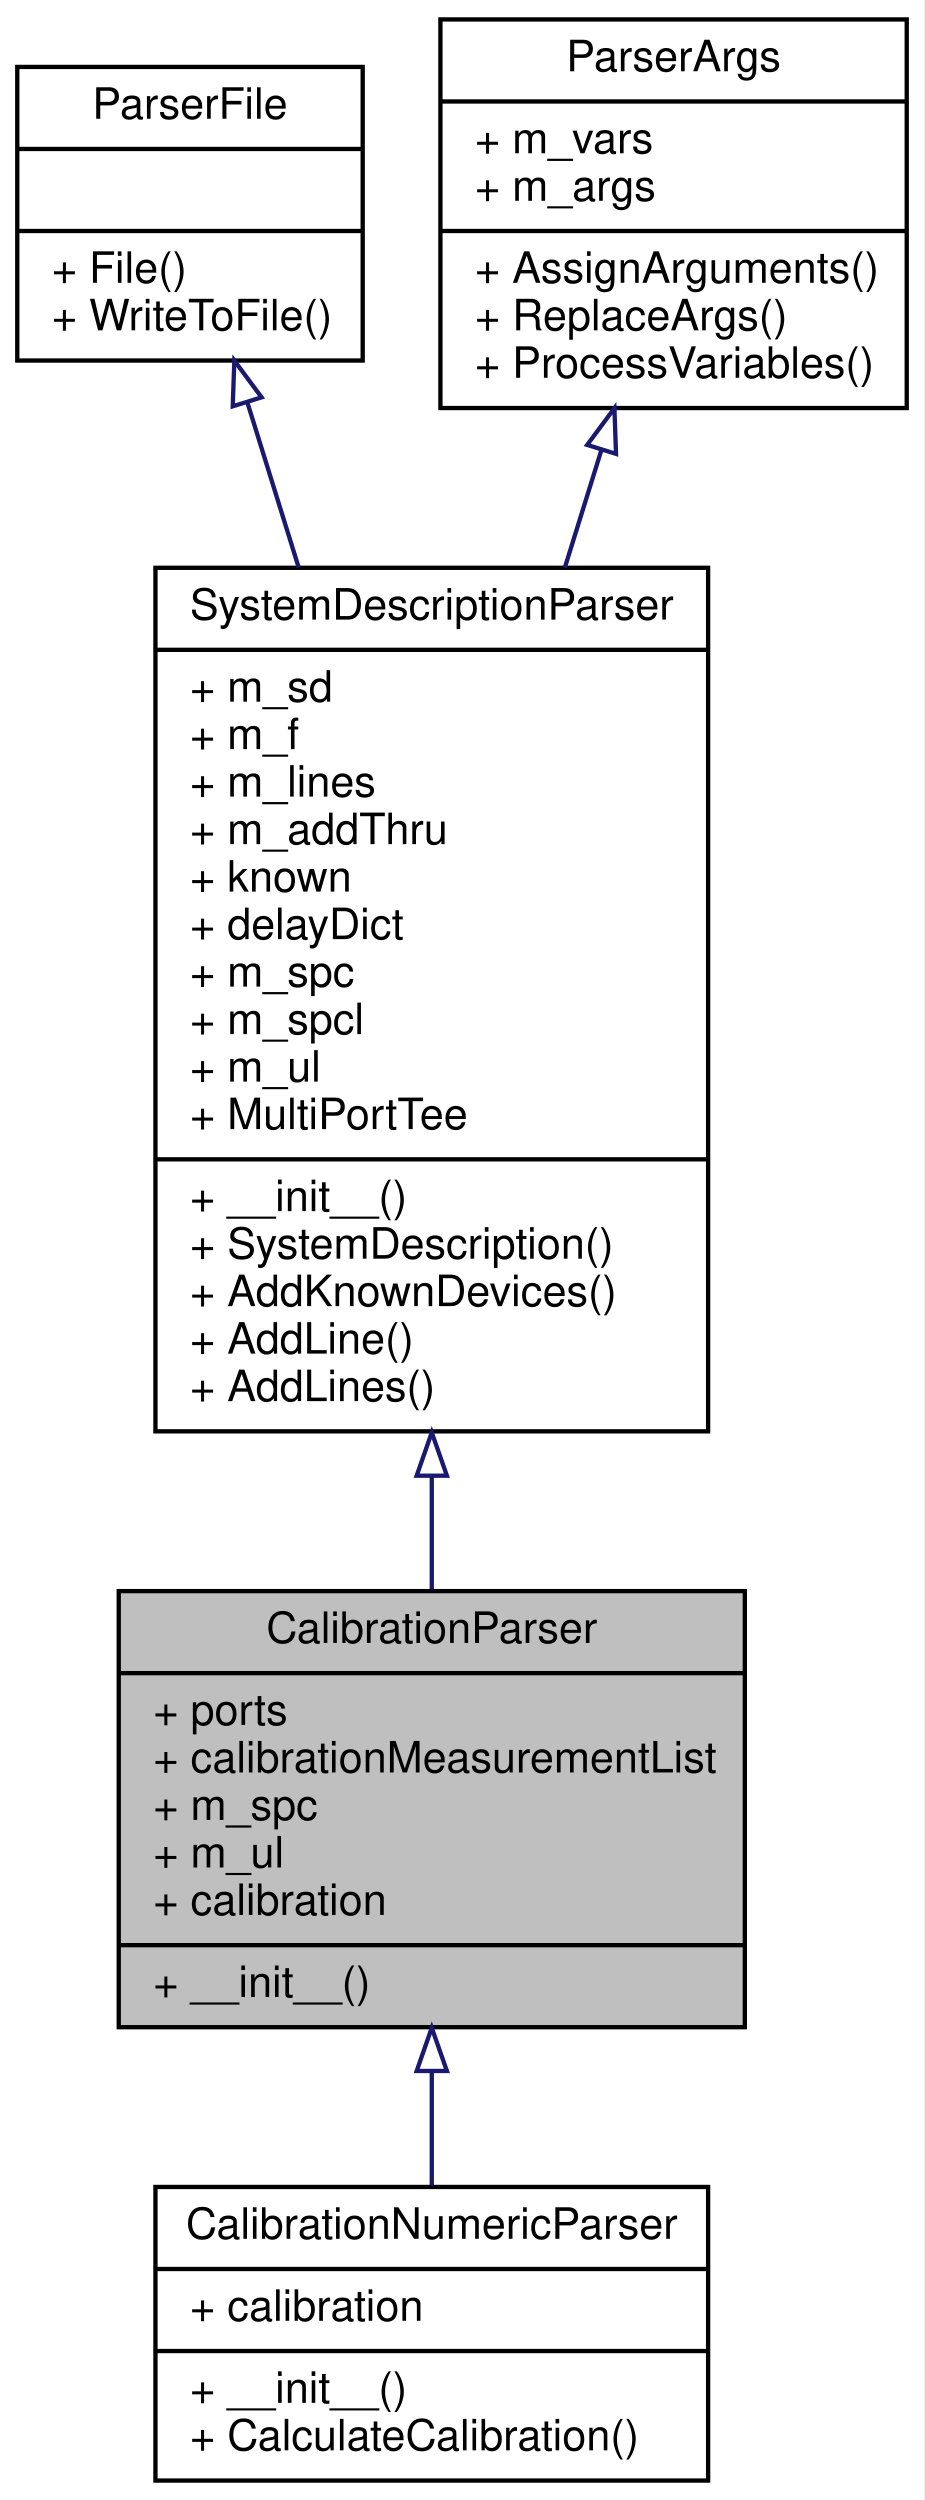
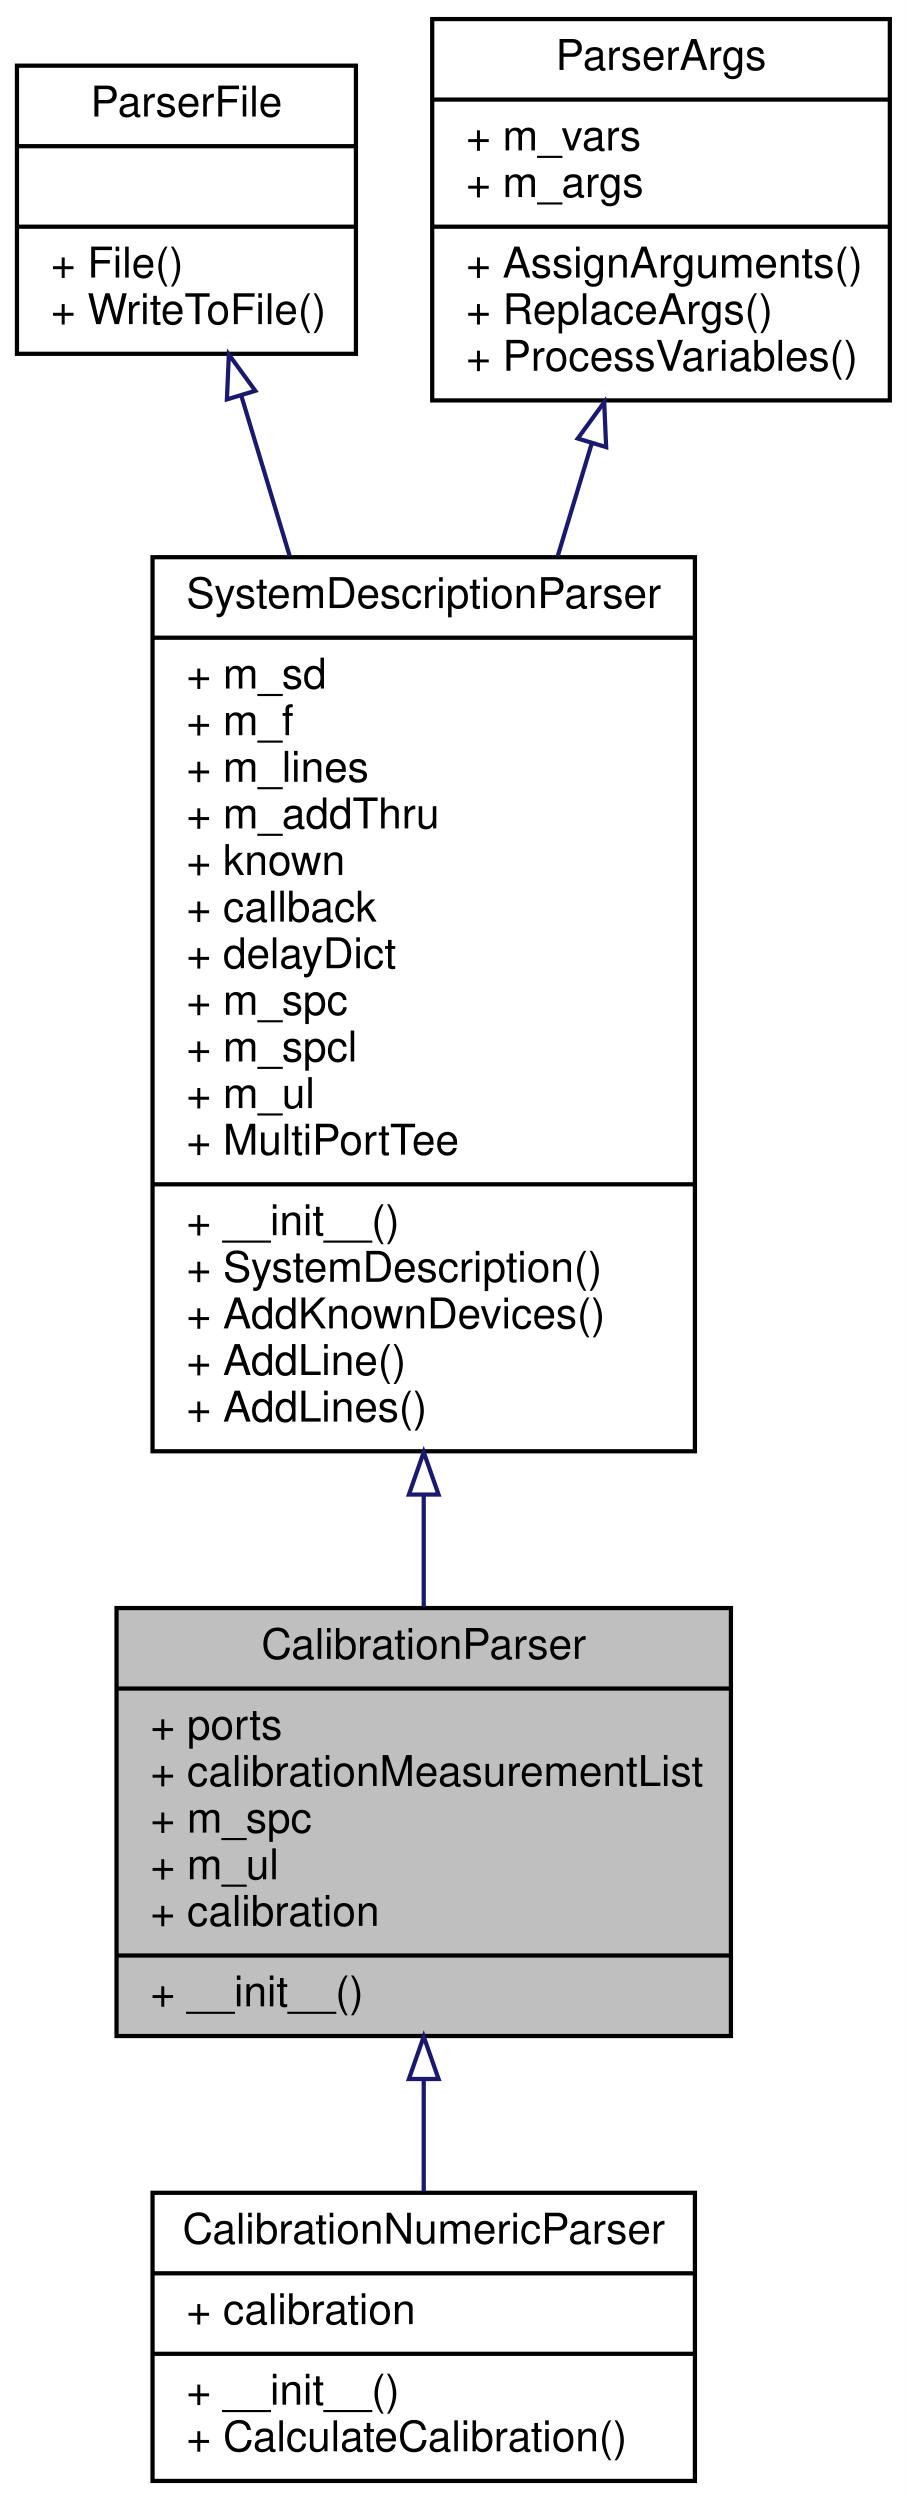
- <svg xmlns="http://www.w3.org/2000/svg" xmlns:xlink="http://www.w3.org/1999/xlink" width="214pt" height="579pt" viewBox="0.00 0.00 214.00 579.00">
-   <g id="graph0" class="graph" transform="scale(1 1) rotate(0) translate(4 575)">
-     <polygon fill="white" stroke="transparent" points="-4,4 -4,-575 210,-575 210,4 -4,4" />
+ <svg xmlns="http://www.w3.org/2000/svg" xmlns:xlink="http://www.w3.org/1999/xlink" width="214pt" height="590pt" viewBox="0.00 0.00 214.00 590.00">
+   <g id="graph0" class="graph" transform="scale(1 1) rotate(0) translate(4 586)">
+     <polygon fill="white" stroke="transparent" points="-4,4 -4,-586 210,-586 210,4 -4,4" />
    <g id="node1" class="node">
      <g id="a_node1">
        <a xlink:title="base class for netlist based error terms solutions">
          <polygon fill="#bfbfbf" stroke="black" points="23.5,-105.5 23.5,-206.5 168.5,-206.5 168.5,-105.5 23.5,-105.5" />
          <text text-anchor="middle" x="96" y="-194.5" font-family="Helvetica,sans-Serif" font-size="10.00">CalibrationParser</text>
          <polyline fill="none" stroke="black" points="23.5,-187.5 168.5,-187.5 " />
          <text text-anchor="start" x="31.5" y="-175.5" font-family="Helvetica,sans-Serif" font-size="10.00">+ ports</text>
          <text text-anchor="start" x="31.5" y="-164.5" font-family="Helvetica,sans-Serif" font-size="10.00">+ calibrationMeasurementList</text>
          <text text-anchor="start" x="31.5" y="-153.5" font-family="Helvetica,sans-Serif" font-size="10.00">+ m_spc</text>
          <text text-anchor="start" x="31.5" y="-142.5" font-family="Helvetica,sans-Serif" font-size="10.00">+ m_ul</text>
          <text text-anchor="start" x="31.5" y="-131.5" font-family="Helvetica,sans-Serif" font-size="10.00">+ calibration</text>
          <polyline fill="none" stroke="black" points="23.5,-124.5 168.5,-124.5 " />
          <text text-anchor="start" x="31.5" y="-112.5" font-family="Helvetica,sans-Serif" font-size="10.00">+ __init__()</text>
        </a>
      </g>
    </g>
    <g id="node5" class="node">
      <g id="a_node5">
        <a xlink:href="classSignalIntegrity_1_1Lib_1_1Parsers_1_1CalibrationNumericParser_1_1CalibrationNumericParser.xhtml" target="_top" xlink:title="generates a calibration from a netlist">
          <polygon fill="white" stroke="black" points="32,-0.5 32,-68.5 160,-68.5 160,-0.5 32,-0.5" />
          <text text-anchor="middle" x="96" y="-56.5" font-family="Helvetica,sans-Serif" font-size="10.00">CalibrationNumericParser</text>
          <polyline fill="none" stroke="black" points="32,-49.5 160,-49.5 " />
          <text text-anchor="start" x="40" y="-37.5" font-family="Helvetica,sans-Serif" font-size="10.00">+ calibration</text>
          <polyline fill="none" stroke="black" points="32,-30.5 160,-30.5 " />
          <text text-anchor="start" x="40" y="-18.5" font-family="Helvetica,sans-Serif" font-size="10.00">+ __init__()</text>
          <text text-anchor="start" x="40" y="-7.5" font-family="Helvetica,sans-Serif" font-size="10.00">+ CalculateCalibration()</text>
        </a>
      </g>
    </g>
    <g id="edge4" class="edge">
      <path fill="none" stroke="midnightblue" d="M96,-95.17C96,-86.11 96,-77.05 96,-68.83" />
      <polygon fill="none" stroke="midnightblue" points="92.5,-95.36 96,-105.36 99.5,-95.36 92.5,-95.36" />
    </g>
    <g id="node2" class="node">
      <g id="a_node2">
        <a xlink:href="classSignalIntegrity_1_1Lib_1_1Parsers_1_1SystemDescriptionParser_1_1SystemDescriptionParser.xhtml" target="_top" xlink:title="Parses netlists and produces system descriptions.">
-           <polygon fill="white" stroke="black" points="32,-243.5 32,-443.5 160,-443.5 160,-243.5 32,-243.5" />
-           <text text-anchor="middle" x="96" y="-431.5" font-family="Helvetica,sans-Serif" font-size="10.00">SystemDescriptionParser</text>
-           <polyline fill="none" stroke="black" points="32,-424.5 160,-424.5 " />
-           <text text-anchor="start" x="40" y="-412.5" font-family="Helvetica,sans-Serif" font-size="10.00">+ m_sd</text>
-           <text text-anchor="start" x="40" y="-401.5" font-family="Helvetica,sans-Serif" font-size="10.00">+ m_f</text>
-           <text text-anchor="start" x="40" y="-390.5" font-family="Helvetica,sans-Serif" font-size="10.00">+ m_lines</text>
-           <text text-anchor="start" x="40" y="-379.5" font-family="Helvetica,sans-Serif" font-size="10.00">+ m_addThru</text>
-           <text text-anchor="start" x="40" y="-368.5" font-family="Helvetica,sans-Serif" font-size="10.00">+ known</text>
+           <polygon fill="white" stroke="black" points="32,-243.5 32,-454.5 160,-454.5 160,-243.5 32,-243.5" />
+           <text text-anchor="middle" x="96" y="-442.5" font-family="Helvetica,sans-Serif" font-size="10.00">SystemDescriptionParser</text>
+           <polyline fill="none" stroke="black" points="32,-435.5 160,-435.5 " />
+           <text text-anchor="start" x="40" y="-423.5" font-family="Helvetica,sans-Serif" font-size="10.00">+ m_sd</text>
+           <text text-anchor="start" x="40" y="-412.5" font-family="Helvetica,sans-Serif" font-size="10.00">+ m_f</text>
+           <text text-anchor="start" x="40" y="-401.5" font-family="Helvetica,sans-Serif" font-size="10.00">+ m_lines</text>
+           <text text-anchor="start" x="40" y="-390.5" font-family="Helvetica,sans-Serif" font-size="10.00">+ m_addThru</text>
+           <text text-anchor="start" x="40" y="-379.5" font-family="Helvetica,sans-Serif" font-size="10.00">+ known</text>
+           <text text-anchor="start" x="40" y="-368.5" font-family="Helvetica,sans-Serif" font-size="10.00">+ callback</text>
          <text text-anchor="start" x="40" y="-357.5" font-family="Helvetica,sans-Serif" font-size="10.00">+ delayDict</text>
          <text text-anchor="start" x="40" y="-346.5" font-family="Helvetica,sans-Serif" font-size="10.00">+ m_spc</text>
          <text text-anchor="start" x="40" y="-335.5" font-family="Helvetica,sans-Serif" font-size="10.00">+ m_spcl</text>
          <text text-anchor="start" x="40" y="-324.5" font-family="Helvetica,sans-Serif" font-size="10.00">+ m_ul</text>
          <text text-anchor="start" x="40" y="-313.5" font-family="Helvetica,sans-Serif" font-size="10.00">+ MultiPortTee</text>
          <polyline fill="none" stroke="black" points="32,-306.5 160,-306.5 " />
          <text text-anchor="start" x="40" y="-294.5" font-family="Helvetica,sans-Serif" font-size="10.00">+ __init__()</text>
          <text text-anchor="start" x="40" y="-283.5" font-family="Helvetica,sans-Serif" font-size="10.00">+ SystemDescription()</text>
          <text text-anchor="start" x="40" y="-272.5" font-family="Helvetica,sans-Serif" font-size="10.00">+ AddKnownDevices()</text>
          <text text-anchor="start" x="40" y="-261.5" font-family="Helvetica,sans-Serif" font-size="10.00">+ AddLine()</text>
          <text text-anchor="start" x="40" y="-250.5" font-family="Helvetica,sans-Serif" font-size="10.00">+ AddLines()</text>
        </a>
      </g>
    </g>
    <g id="edge1" class="edge">
-       <path fill="none" stroke="midnightblue" d="M96,-232.97C96,-223.95 96,-215.14 96,-206.92" />
-       <polygon fill="none" stroke="midnightblue" points="92.5,-233.23 96,-243.23 99.5,-233.23 92.5,-233.23" />
+       <path fill="none" stroke="midnightblue" d="M96,-233.23C96,-224.05 96,-215.12 96,-206.79" />
+       <polygon fill="none" stroke="midnightblue" points="92.5,-233.28 96,-243.28 99.5,-233.28 92.5,-233.28" />
    </g>
    <g id="node3" class="node">
      <g id="a_node3">
        <a xlink:href="classSignalIntegrity_1_1Lib_1_1Parsers_1_1ParserFile_1_1ParserFile.xhtml" target="_top" xlink:title="file handling base class for parsers">
-           <polygon fill="white" stroke="black" points="0,-491.5 0,-559.5 80,-559.5 80,-491.5 0,-491.5" />
-           <text text-anchor="middle" x="40" y="-547.5" font-family="Helvetica,sans-Serif" font-size="10.00">ParserFile</text>
-           <polyline fill="none" stroke="black" points="0,-540.5 80,-540.5 " />
-           <text text-anchor="middle" x="40" y="-528.5" font-family="Helvetica,sans-Serif" font-size="10.00"> </text>
-           <polyline fill="none" stroke="black" points="0,-521.5 80,-521.5 " />
-           <text text-anchor="start" x="8" y="-509.5" font-family="Helvetica,sans-Serif" font-size="10.00">+ File()</text>
-           <text text-anchor="start" x="8" y="-498.5" font-family="Helvetica,sans-Serif" font-size="10.00">+ WriteToFile()</text>
+           <polygon fill="white" stroke="black" points="0,-502.5 0,-570.5 80,-570.5 80,-502.5 0,-502.5" />
+           <text text-anchor="middle" x="40" y="-558.5" font-family="Helvetica,sans-Serif" font-size="10.00">ParserFile</text>
+           <polyline fill="none" stroke="black" points="0,-551.5 80,-551.5 " />
+           <text text-anchor="middle" x="40" y="-539.5" font-family="Helvetica,sans-Serif" font-size="10.00"> </text>
+           <polyline fill="none" stroke="black" points="0,-532.5 80,-532.5 " />
+           <text text-anchor="start" x="8" y="-520.5" font-family="Helvetica,sans-Serif" font-size="10.00">+ File()</text>
+           <text text-anchor="start" x="8" y="-509.5" font-family="Helvetica,sans-Serif" font-size="10.00">+ WriteToFile()</text>
        </a>
      </g>
    </g>
    <g id="edge2" class="edge">
-       <path fill="none" stroke="midnightblue" d="M53.33,-481.67C56.95,-470.03 61.02,-456.92 65.18,-443.55" />
-       <polygon fill="none" stroke="midnightblue" points="49.9,-480.9 50.27,-491.49 56.58,-482.98 49.9,-480.9" />
+       <path fill="none" stroke="midnightblue" d="M52.94,-492.63C56.42,-481.12 60.33,-468.15 64.35,-454.84" />
+       <polygon fill="none" stroke="midnightblue" points="49.55,-491.75 50.01,-502.34 56.25,-493.77 49.55,-491.75" />
    </g>
    <g id="node4" class="node">
      <g id="a_node4">
        <a xlink:href="classSignalIntegrity_1_1Lib_1_1Parsers_1_1ParserArgs_1_1ParserArgs.xhtml" target="_top" xlink:title="argument handling base class for parsers">
-           <polygon fill="white" stroke="black" points="98,-480.5 98,-570.5 206,-570.5 206,-480.5 98,-480.5" />
-           <text text-anchor="middle" x="152" y="-558.5" font-family="Helvetica,sans-Serif" font-size="10.00">ParserArgs</text>
-           <polyline fill="none" stroke="black" points="98,-551.5 206,-551.5 " />
-           <text text-anchor="start" x="106" y="-539.5" font-family="Helvetica,sans-Serif" font-size="10.00">+ m_vars</text>
-           <text text-anchor="start" x="106" y="-528.5" font-family="Helvetica,sans-Serif" font-size="10.00">+ m_args</text>
-           <polyline fill="none" stroke="black" points="98,-521.5 206,-521.5 " />
-           <text text-anchor="start" x="106" y="-509.5" font-family="Helvetica,sans-Serif" font-size="10.00">+ AssignArguments()</text>
-           <text text-anchor="start" x="106" y="-498.5" font-family="Helvetica,sans-Serif" font-size="10.00">+ ReplaceArgs()</text>
-           <text text-anchor="start" x="106" y="-487.5" font-family="Helvetica,sans-Serif" font-size="10.00">+ ProcessVariables()</text>
+           <polygon fill="white" stroke="black" points="98,-491.5 98,-581.5 206,-581.5 206,-491.5 98,-491.5" />
+           <text text-anchor="middle" x="152" y="-569.5" font-family="Helvetica,sans-Serif" font-size="10.00">ParserArgs</text>
+           <polyline fill="none" stroke="black" points="98,-562.5 206,-562.5 " />
+           <text text-anchor="start" x="106" y="-550.5" font-family="Helvetica,sans-Serif" font-size="10.00">+ m_vars</text>
+           <text text-anchor="start" x="106" y="-539.5" font-family="Helvetica,sans-Serif" font-size="10.00">+ m_args</text>
+           <polyline fill="none" stroke="black" points="98,-532.5 206,-532.5 " />
+           <text text-anchor="start" x="106" y="-520.5" font-family="Helvetica,sans-Serif" font-size="10.00">+ AssignArguments()</text>
+           <text text-anchor="start" x="106" y="-509.5" font-family="Helvetica,sans-Serif" font-size="10.00">+ ReplaceArgs()</text>
+           <text text-anchor="start" x="106" y="-498.5" font-family="Helvetica,sans-Serif" font-size="10.00">+ ProcessVariables()</text>
        </a>
      </g>
    </g>
    <g id="edge3" class="edge">
-       <path fill="none" stroke="midnightblue" d="M135.32,-470.88C132.61,-462.17 129.73,-452.91 126.81,-443.52" />
-       <polygon fill="none" stroke="midnightblue" points="131.99,-471.96 138.3,-480.47 138.67,-469.88 131.99,-471.96" />
+       <path fill="none" stroke="midnightblue" d="M135.66,-481.38C133.1,-472.9 130.38,-463.9 127.62,-454.74" />
+       <polygon fill="none" stroke="midnightblue" points="132.35,-482.51 138.59,-491.07 139.05,-480.48 132.35,-482.51" />
    </g>
  </g>
</svg>
